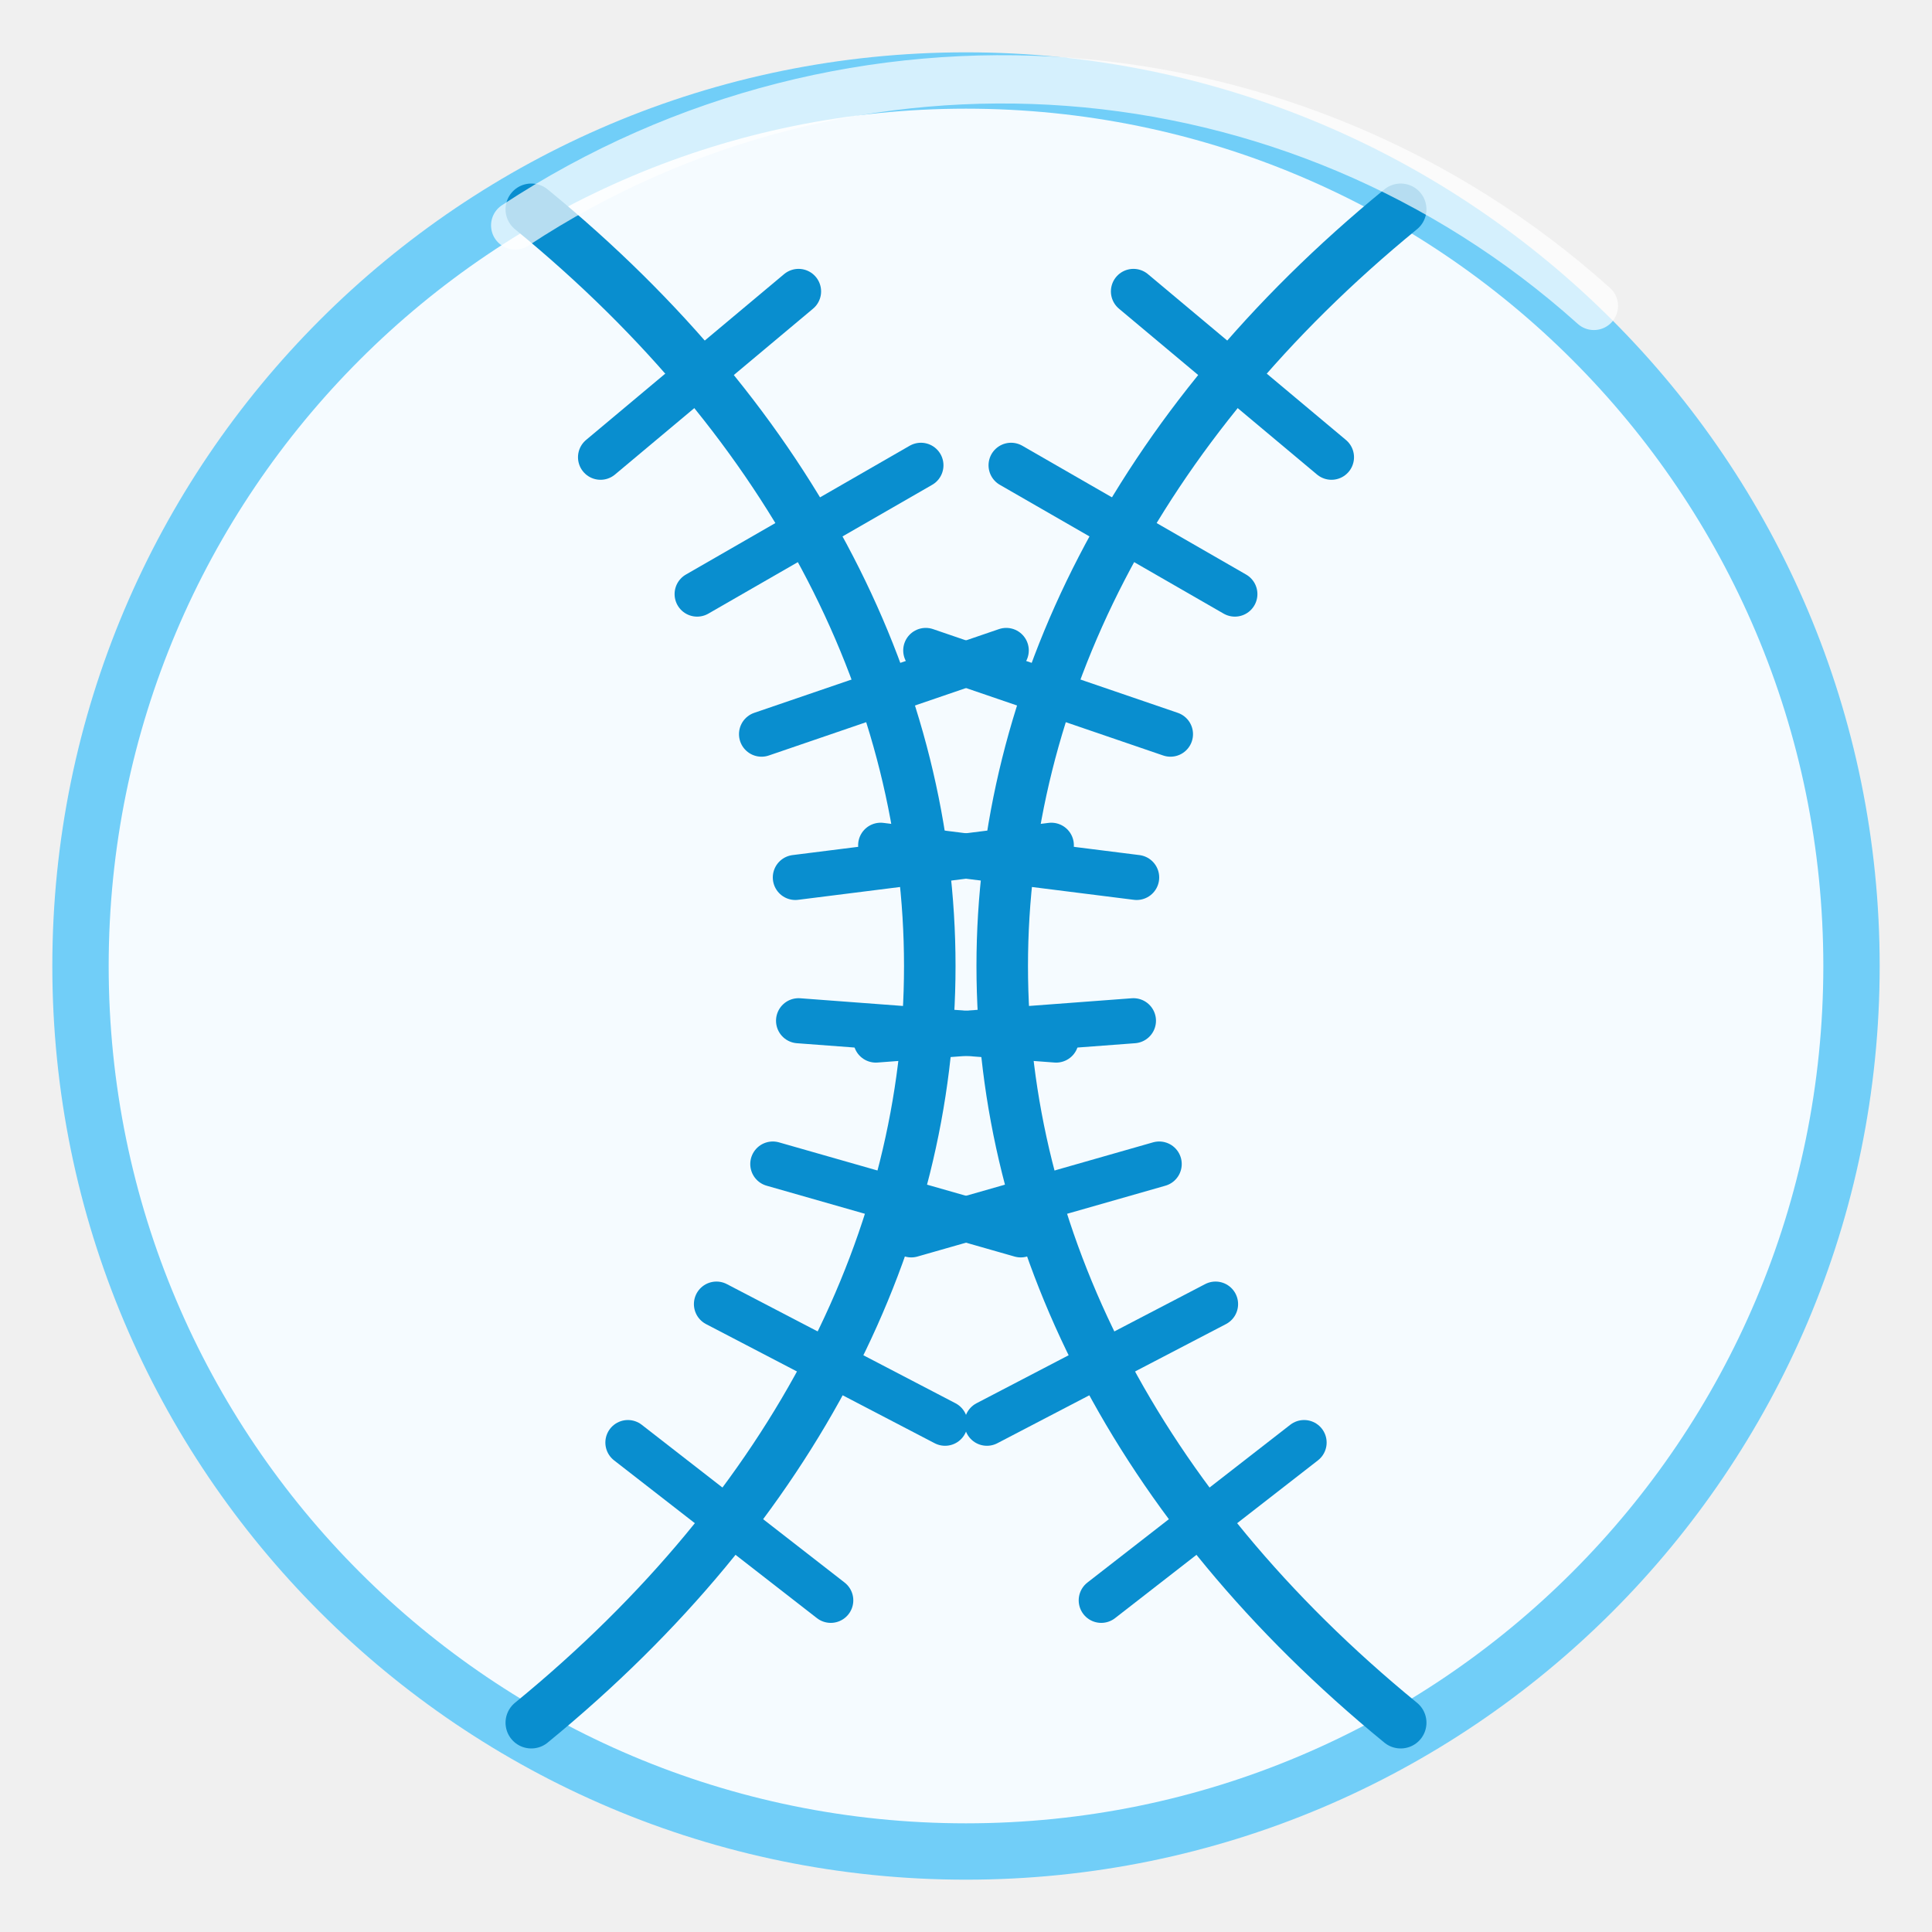
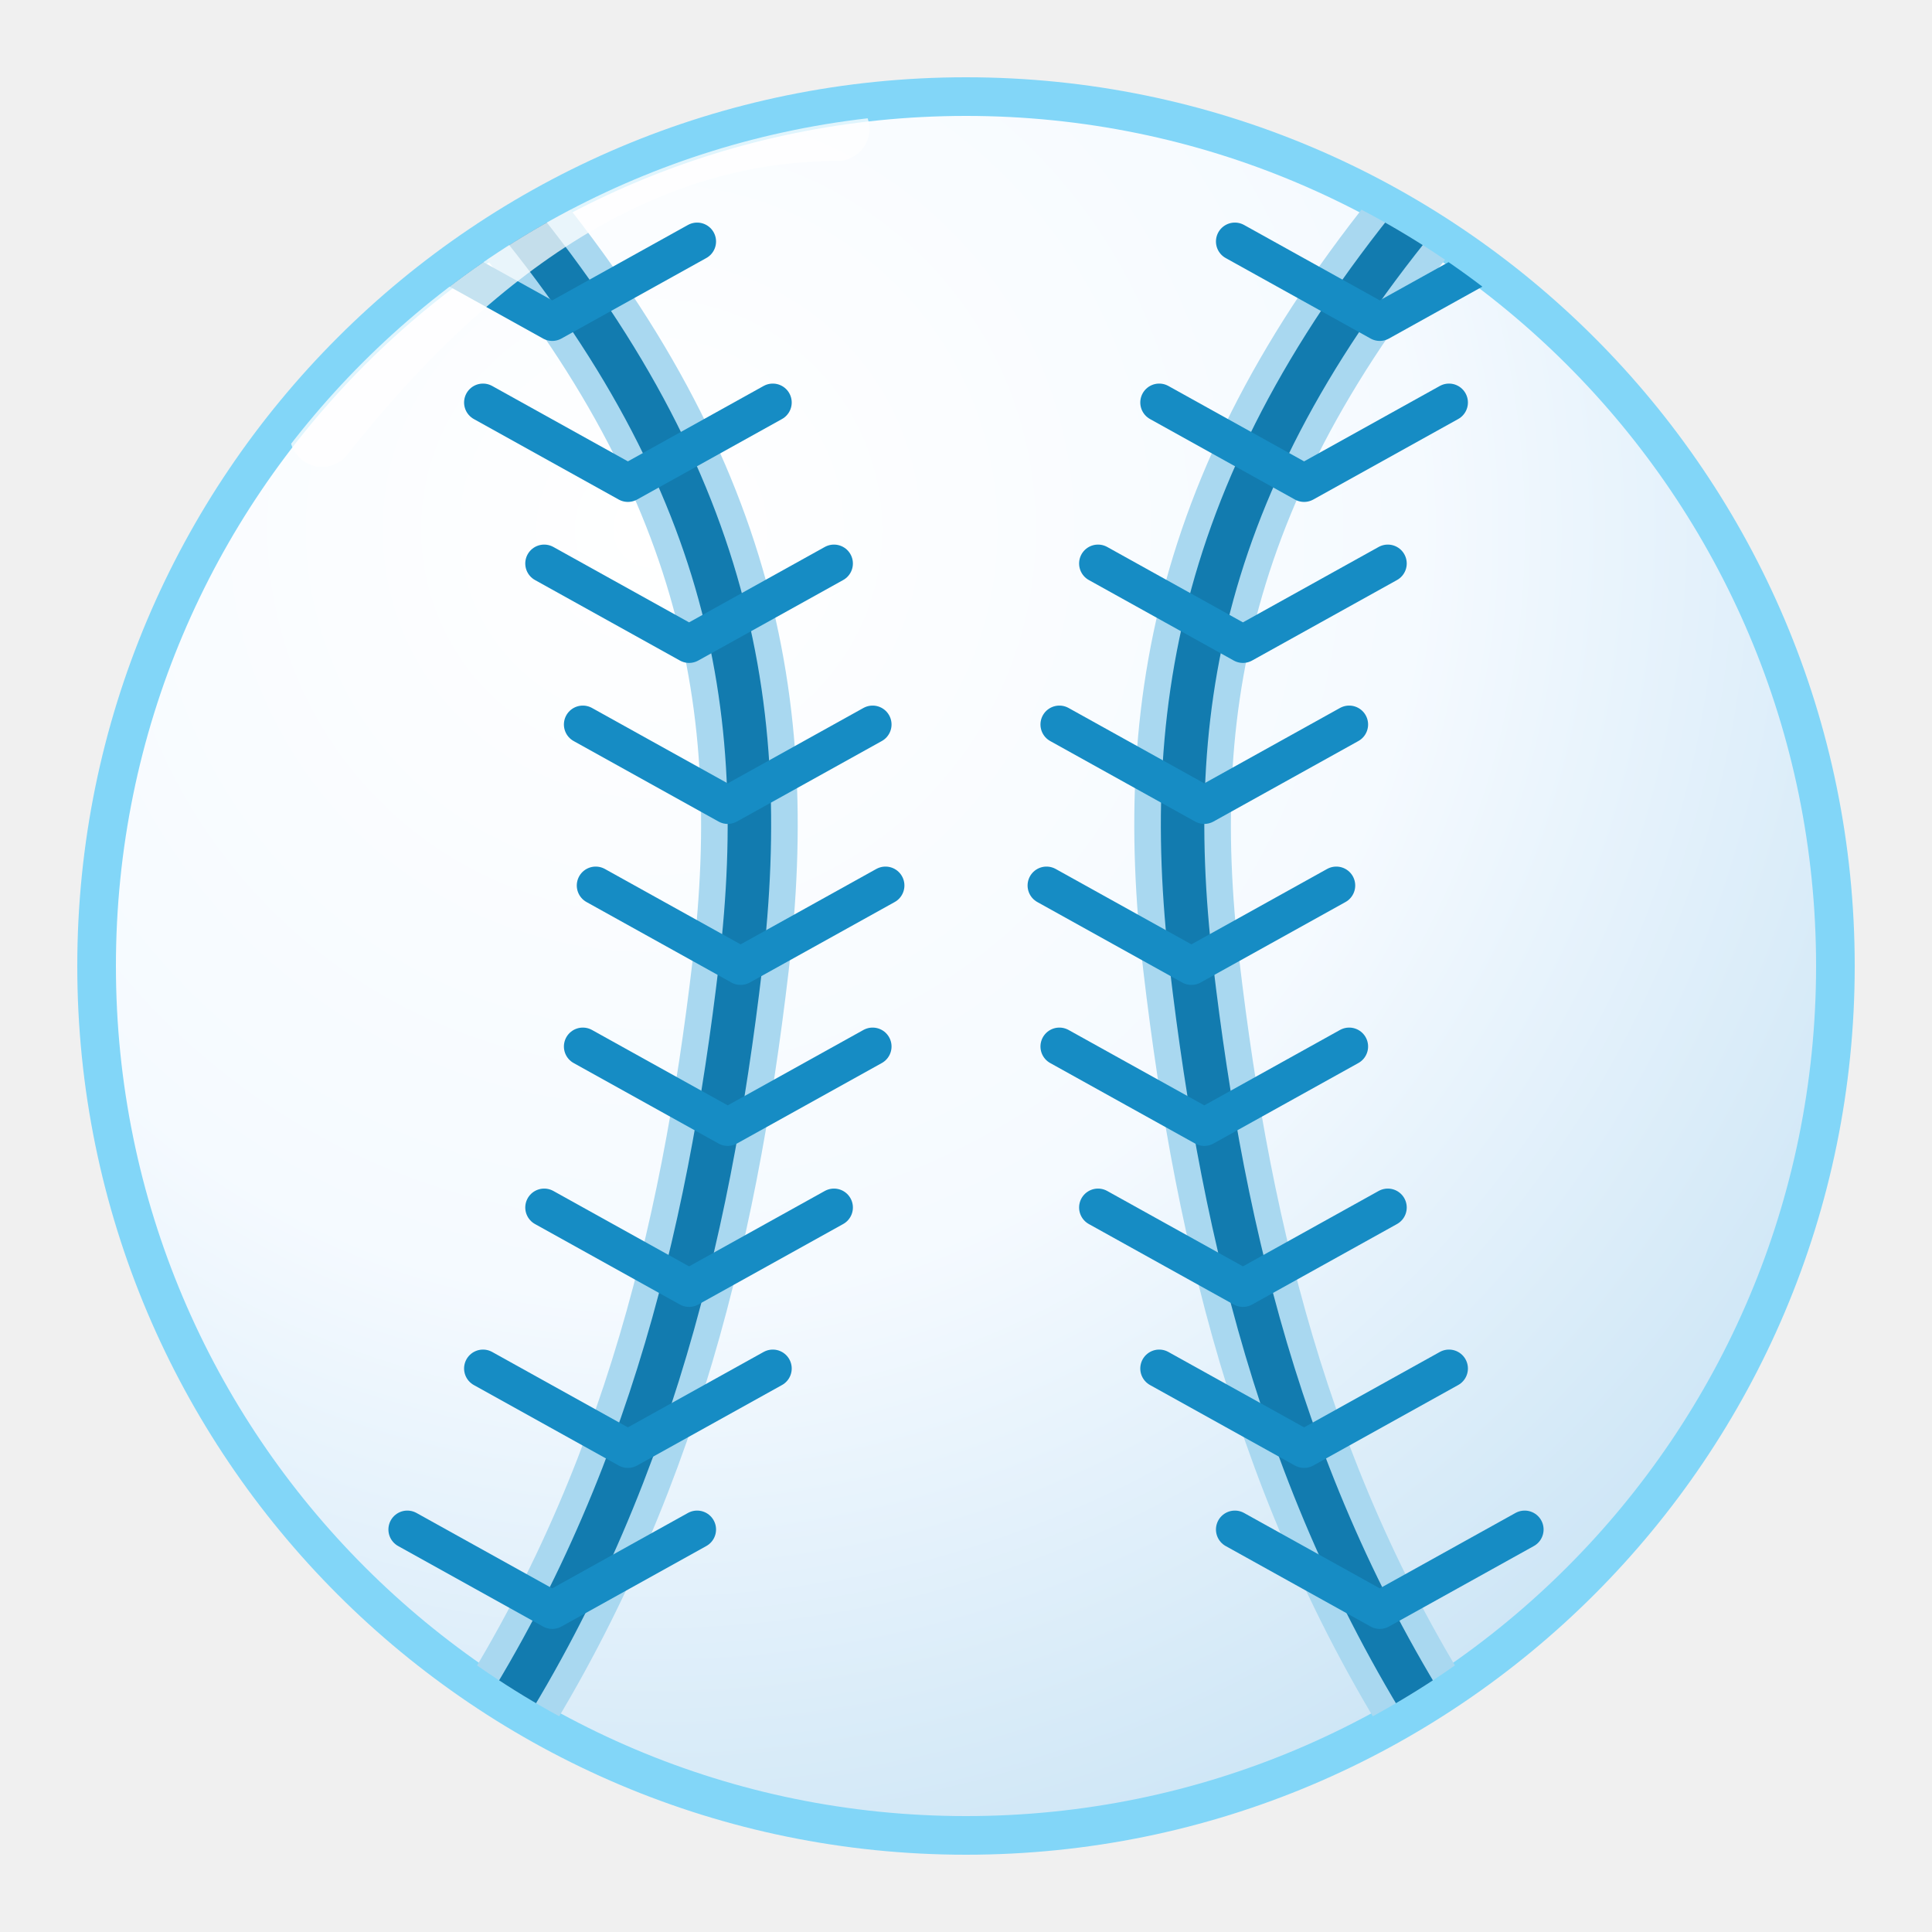
- <svg xmlns="http://www.w3.org/2000/svg" viewBox="0 0 120 120" fill="none">
-   <circle cx="60" cy="60" r="55" fill="#F5FBFF" stroke="#71CEF8" stroke-width="3.5" />
-   <path d="M33 13 C66 40 66 80 33 107 M87 13 C54 40 54 80 87 107" stroke="#098ECF" stroke-width="3.2" stroke-linecap="round" />
-   <g stroke="#098ECF" stroke-width="2.8" stroke-linecap="round">
-     <path d="M49.6 18.1L37.3 28.4" />
-     <path d="M57.2 28.9L43.3 36.9" />
-     <path d="M62.5 40.4L47.3 45.6" />
-     <path d="M65.3 52.5L49.4 54.5" />
-     <path d="M65.6 64.6L49.6 63.4" />
-     <path d="M63.4 76.7L48.0 72.3" />
-     <path d="M58.7 88.4L44.5 81.0" />
-     <path d="M51.6 99.4L39.0 89.6" />
-     <path d="M82.7 28.4L70.4 18.1" />
-     <path d="M76.7 36.9L62.8 28.9" />
-     <path d="M72.7 45.6L57.5 40.4" />
-     <path d="M70.6 54.5L54.7 52.5" />
-     <path d="M70.4 63.4L54.4 64.6" />
-     <path d="M72.0 72.3L56.6 76.7" />
-     <path d="M75.5 81.0L61.3 88.4" />
-     <path d="M81.0 89.6L68.4 99.4" />
+ <svg xmlns="http://www.w3.org/2000/svg" viewBox="0 0 120 120" role="img" aria-label="White baseball with blue stitching">
+   <defs>
+     <radialGradient id="leather" cx="32%" cy="25%" r="80%">
+       <stop offset="0" stop-color="#FFFFFF" />
+       <stop offset=".55" stop-color="#F5FAFF" />
+       <stop offset="1" stop-color="#CEE6F6" />
+     </radialGradient>
+     <clipPath id="ball">
+       <circle cx="60" cy="60" r="53" />
+     </clipPath>
+   </defs>
+   <circle cx="60" cy="60" r="54" fill="url(#leather)" stroke="#82D6F8" stroke-width="2.4" />
+   <g clip-path="url(#ball)" fill="none">
+     <path d="M29 10 C45 28 48 43 46 60 C44 77 40 94 29 110 M91 10 C75 28 72 43 74 60 C76 77 80 94 91 110" stroke="#A9D8F0" stroke-width="6" stroke-linecap="round" />
+     <path d="M29 10 C45 28 48 43 46 60 C44 77 40 94 29 110 M91 10 C75 28 72 43 74 60 C76 77 80 94 91 110" stroke="#127BAF" stroke-width="2.7" stroke-linecap="round" />
+     <g stroke="#168CC4" stroke-width="2.35" stroke-linecap="round" stroke-linejoin="round">
+       <path d="M34.3 20.0 l-9 -5 M34.3 20.0 l9 -5" />
+       <path d="M39.0 30.0 l-9 -5 M39.0 30.0 l9 -5" />
+       <path d="M42.8 40.0 l-9 -5 M42.8 40.0 l9 -5" />
+       <path d="M45.2 50.0 l-9 -5 M45.2 50.0 l9 -5" />
+       <path d="M46.0 60.0 l-9 -5 M46.0 60.0 l9 -5" />
+       <path d="M45.2 70.0 l-9 -5 M45.2 70.0 l9 -5" />
+       <path d="M42.8 80.0 l-9 -5 M42.8 80.0 l9 -5" />
+       <path d="M39.0 90.0 l-9 -5 M39.0 90.0 l9 -5" />
+       <path d="M34.3 100.0 l-9 -5 M34.3 100.0 l9 -5" />
+       <path d="M85.7 20.0 l9 -5 M85.7 20.0 l-9 -5" />
+       <path d="M81.0 30.0 l9 -5 M81.0 30.0 l-9 -5" />
+       <path d="M77.2 40.0 l9 -5 M77.2 40.0 l-9 -5" />
+       <path d="M74.8 50.0 l9 -5 M74.8 50.0 l-9 -5" />
+       <path d="M74.0 60.0 l9 -5 M74.0 60.0 l-9 -5" />
+       <path d="M74.8 70.0 l9 -5 M74.8 70.0 l-9 -5" />
+       <path d="M77.2 80.0 l9 -5 M77.2 80.0 l-9 -5" />
+       <path d="M81.0 90.0 l9 -5 M81.0 90.0 l-9 -5" />
+       <path d="M85.7 100.0 l9 -5 M85.7 100.0 l-9 -5" />
+     </g>
+     <path d="M20 27 Q35 8 52 8" stroke="#fff" stroke-opacity=".75" stroke-width="4" stroke-linecap="round" />
  </g>
-   <path d="M32 14 A55 55 0 0 1 99 19" stroke="#fff" stroke-opacity=".7" stroke-width="3" stroke-linecap="round" />
</svg>
